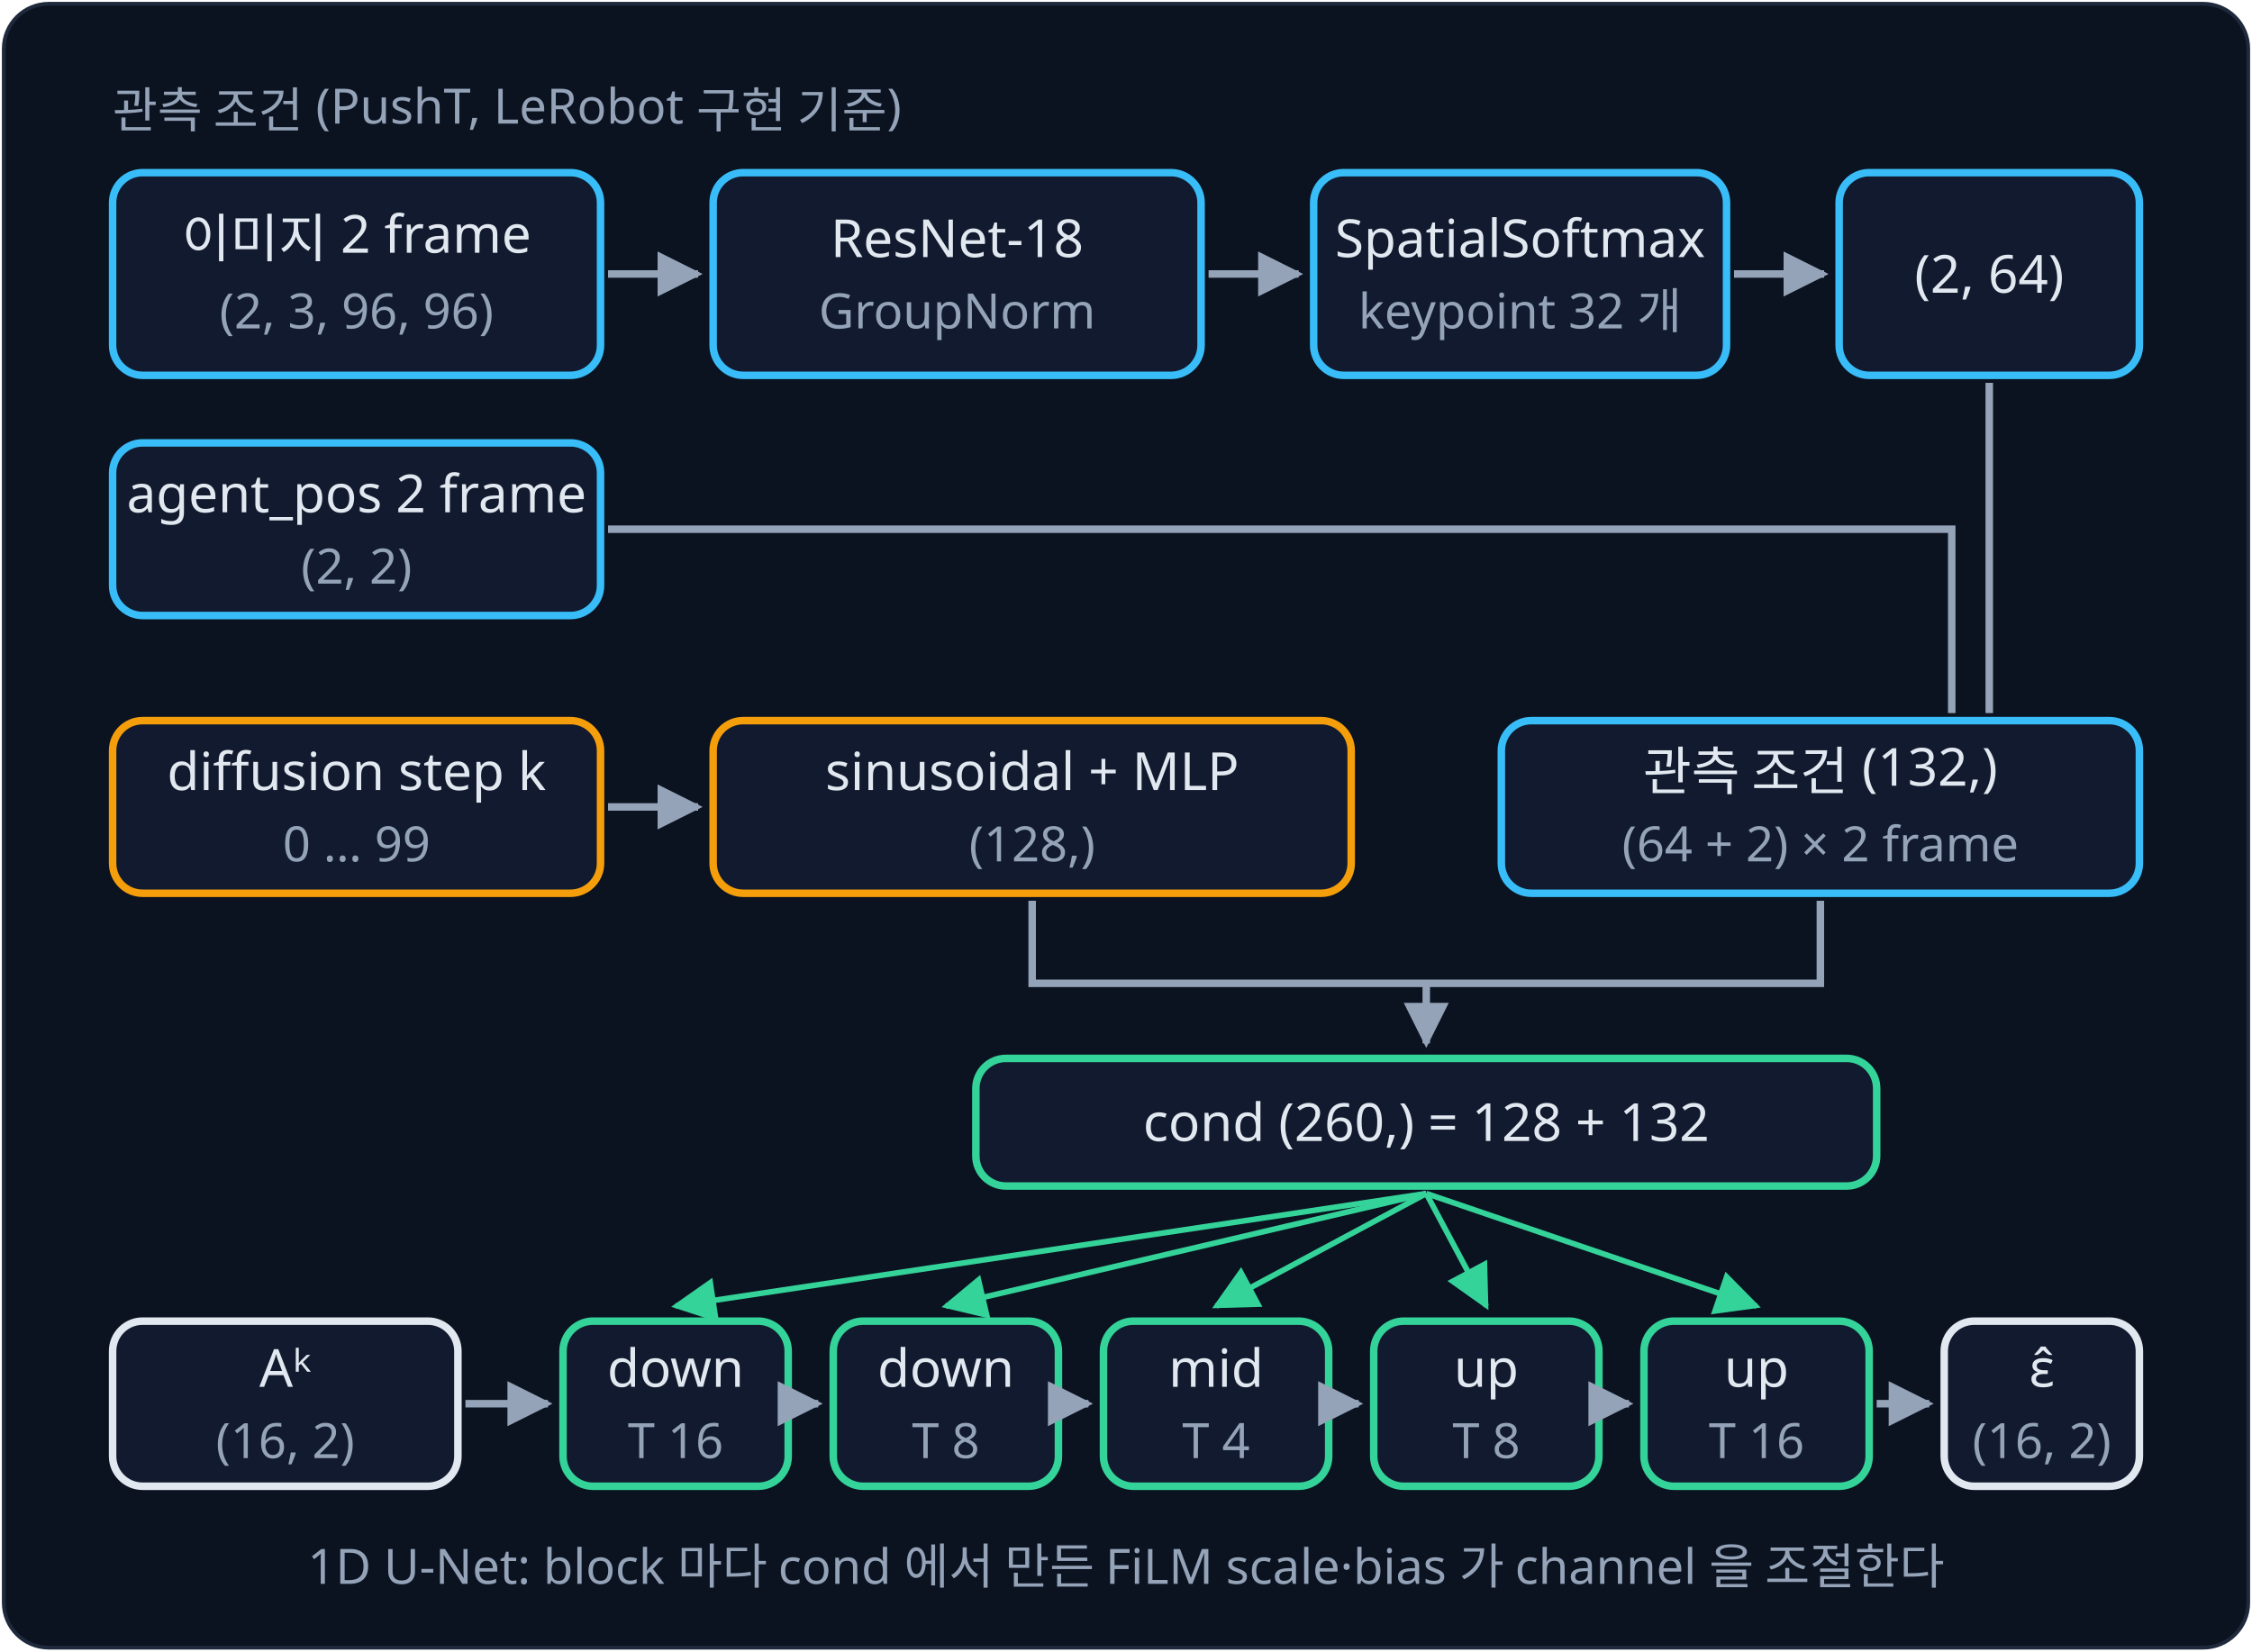
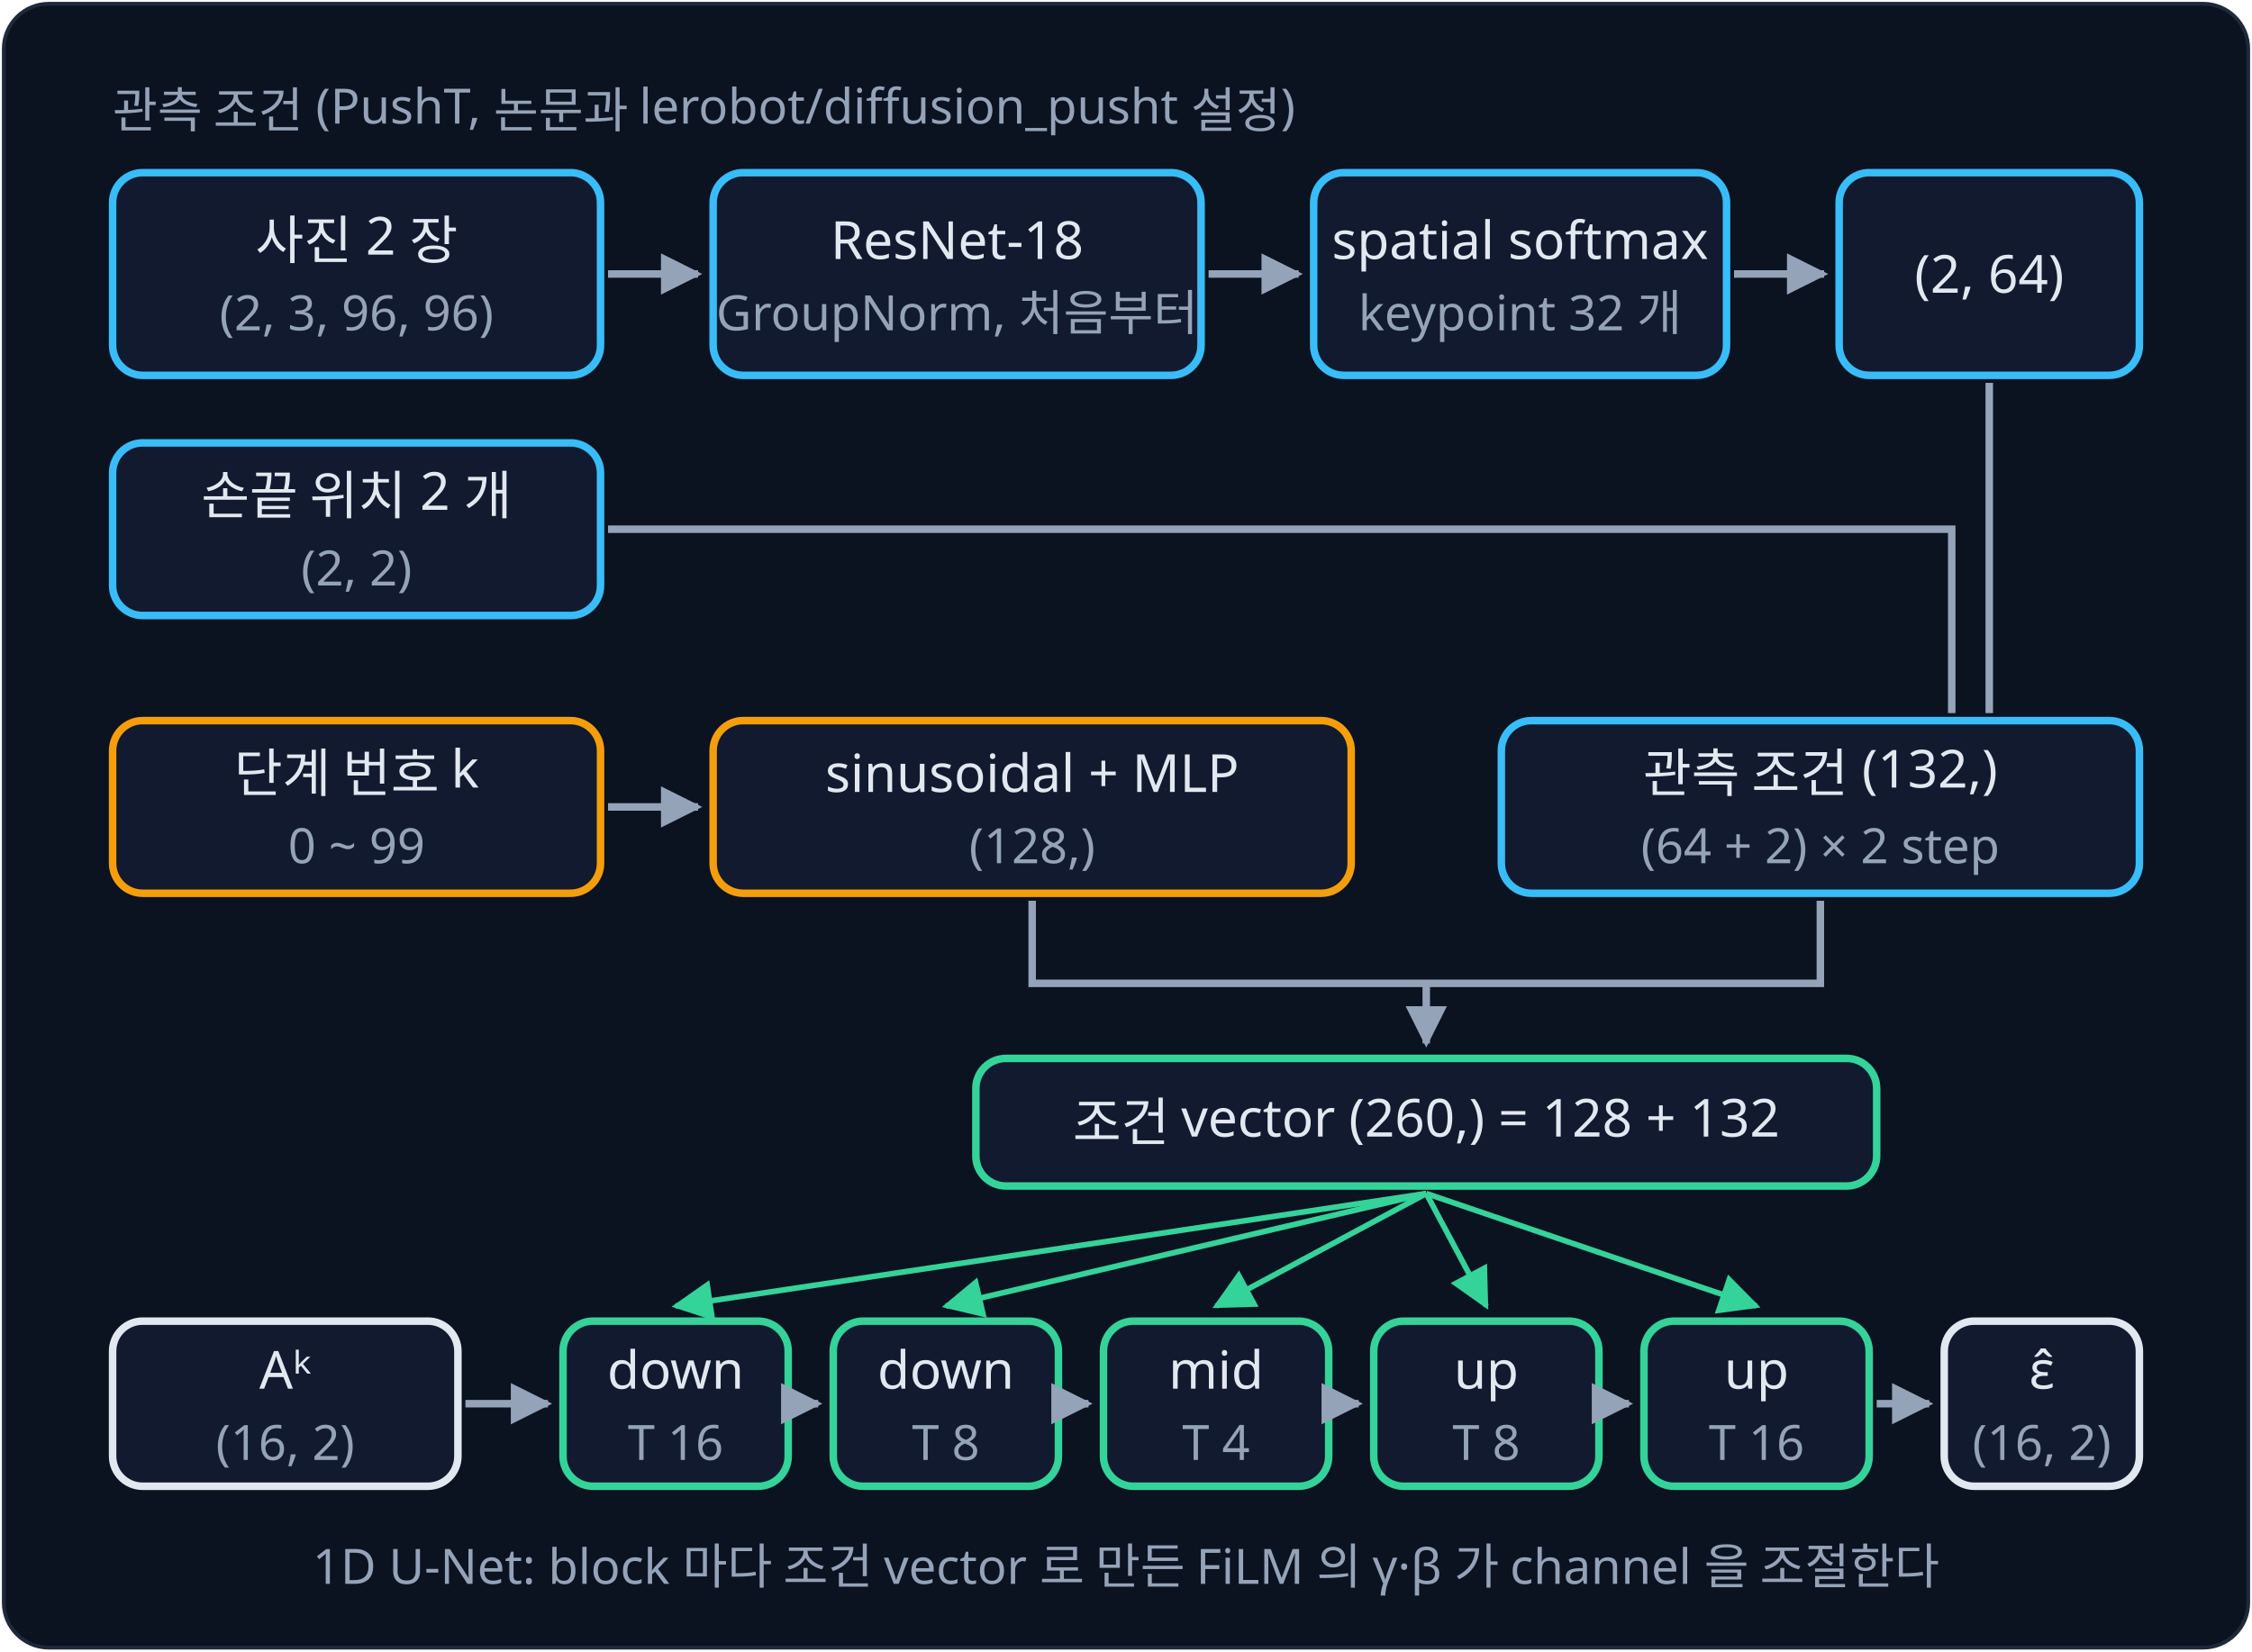
<svg xmlns="http://www.w3.org/2000/svg" viewBox="0 0 600 440" font-family="Pretendard, 'Apple SD Gothic Neo', 'Noto Sans KR', system-ui, sans-serif">
  <defs>
-     <marker id="arrow" viewBox="0 0 10 10" refX="9" refY="5" markerUnits="userSpaceOnUse" markerWidth="12" markerHeight="12" orient="auto-start-reverse">
+     <marker id="arrow-muted" viewBox="0 0 10 10" refX="9" refY="5" markerUnits="userSpaceOnUse" markerWidth="11" markerHeight="11" orient="auto-start-reverse">
      <path d="M0,0 L10,5 L0,10 z" fill="#94a3b8" />
    </marker>
-     <marker id="arrow-acc" viewBox="0 0 10 10" refX="9" refY="5" markerUnits="userSpaceOnUse" markerWidth="12" markerHeight="12" orient="auto-start-reverse">
+     <marker id="arrow-sky" viewBox="0 0 10 10" refX="9" refY="5" markerUnits="userSpaceOnUse" markerWidth="11" markerHeight="11" orient="auto-start-reverse">
      <path d="M0,0 L10,5 L0,10 z" fill="#38bdf8" />
    </marker>
-     <marker id="arrow-acc2" viewBox="0 0 10 10" refX="9" refY="5" markerUnits="userSpaceOnUse" markerWidth="12" markerHeight="12" orient="auto-start-reverse">
+     <marker id="arrow-amber" viewBox="0 0 10 10" refX="9" refY="5" markerUnits="userSpaceOnUse" markerWidth="11" markerHeight="11" orient="auto-start-reverse">
      <path d="M0,0 L10,5 L0,10 z" fill="#f59e0b" />
    </marker>
-     <marker id="arrow-acc3" viewBox="0 0 10 10" refX="9" refY="5" markerUnits="userSpaceOnUse" markerWidth="12" markerHeight="12" orient="auto-start-reverse">
+     <marker id="arrow-green" viewBox="0 0 10 10" refX="9" refY="5" markerUnits="userSpaceOnUse" markerWidth="11" markerHeight="11" orient="auto-start-reverse">
      <path d="M0,0 L10,5 L0,10 z" fill="#34d399" />
    </marker>
-     <marker id="arrow-err" viewBox="0 0 10 10" refX="9" refY="5" markerUnits="userSpaceOnUse" markerWidth="12" markerHeight="12" orient="auto-start-reverse">
+     <marker id="arrow-red" viewBox="0 0 10 10" refX="9" refY="5" markerUnits="userSpaceOnUse" markerWidth="11" markerHeight="11" orient="auto-start-reverse">
      <path d="M0,0 L10,5 L0,10 z" fill="#f87171" />
    </marker>
-     <marker id="arrow-txt" viewBox="0 0 10 10" refX="9" refY="5" markerUnits="userSpaceOnUse" markerWidth="12" markerHeight="12" orient="auto-start-reverse">
-       <path d="M0,0 L10,5 L0,10 z" fill="#e2e8f0" />
+     <marker id="arrow-violet" viewBox="0 0 10 10" refX="9" refY="5" markerUnits="userSpaceOnUse" markerWidth="11" markerHeight="11" orient="auto-start-reverse">
+       <path d="M0,0 L10,5 L0,10 z" fill="#a78bfa" />
    </marker>
  </defs>
  <rect x="1" y="1" width="598" height="438" rx="12" fill="#0b1220" stroke="#1e293b" />
-   <text x="30.0" y="34.0" fill="#94a3b8" font-size="13" text-anchor="start">관측 조건 (PushT, LeRobot 구현 기준)</text>
-   <rect x="30.0" y="46.0" width="130.0" height="54.0" rx="8" fill="#111a2e" stroke="#38bdf8" stroke-width="2" />
-   <text x="95.0" y="68.5" fill="#e2e8f0" font-size="14" text-anchor="middle">이미지 2 frame</text>
-   <text x="95.0" y="87.5" fill="#94a3b8" font-size="13" text-anchor="middle">(2, 3, 96, 96)</text>
-   <line x1="162.0" y1="73.0" x2="186.0" y2="73.0" stroke="#94a3b8" stroke-width="2" marker-end="url(#arrow)" />
-   <rect x="190.0" y="46.0" width="130.0" height="54.0" rx="8" fill="#111a2e" stroke="#38bdf8" stroke-width="2" />
-   <text x="255.0" y="68.5" fill="#e2e8f0" font-size="14" text-anchor="middle">ResNet-18</text>
-   <text x="255.0" y="87.5" fill="#94a3b8" font-size="13" text-anchor="middle">GroupNorm</text>
-   <line x1="322.0" y1="73.0" x2="346.0" y2="73.0" stroke="#94a3b8" stroke-width="2" marker-end="url(#arrow)" />
-   <rect x="350.0" y="46.0" width="110.0" height="54.0" rx="8" fill="#111a2e" stroke="#38bdf8" stroke-width="2" />
-   <text x="405.0" y="68.5" fill="#e2e8f0" font-size="14" text-anchor="middle">SpatialSoftmax</text>
-   <text x="405.0" y="87.5" fill="#94a3b8" font-size="13" text-anchor="middle">keypoint 32 개</text>
-   <line x1="462.0" y1="73.0" x2="486.0" y2="73.0" stroke="#94a3b8" stroke-width="2" marker-end="url(#arrow)" />
-   <rect x="490.0" y="46.0" width="80.0" height="54.0" rx="8" fill="#111a2e" stroke="#38bdf8" stroke-width="2" />
+   <text x="30" y="34" fill="#94a3b8" font-size="13" text-anchor="start">관측 조건 (PushT, 논문과 lerobot/diffusion_pusht 설정)</text>
+   <rect x="30" y="46" width="130" height="54" rx="8" fill="#111a2e" stroke="#38bdf8" stroke-width="2" />
+   <text x="95.0" y="69.0" fill="#e2e8f0" font-size="14" text-anchor="middle">사진 2 장</text>
+   <text x="95.0" y="88.0" fill="#94a3b8" font-size="13" text-anchor="middle">(2, 3, 96, 96)</text>
+   <line x1="162" y1="73" x2="186" y2="73" stroke="#94a3b8" stroke-width="2" marker-end="url(#arrow-muted)" />
+   <rect x="190" y="46" width="130" height="54" rx="8" fill="#111a2e" stroke="#38bdf8" stroke-width="2" />
+   <text x="255.0" y="69.0" fill="#e2e8f0" font-size="14" text-anchor="middle">ResNet-18</text>
+   <text x="255.0" y="88.0" fill="#94a3b8" font-size="13" text-anchor="middle">GroupNorm, 처음부터</text>
+   <line x1="322" y1="73" x2="346" y2="73" stroke="#94a3b8" stroke-width="2" marker-end="url(#arrow-muted)" />
+   <rect x="350" y="46" width="110" height="54" rx="8" fill="#111a2e" stroke="#38bdf8" stroke-width="2" />
+   <text x="405.0" y="69.0" fill="#e2e8f0" font-size="14" text-anchor="middle">spatial softmax</text>
+   <text x="405.0" y="88.0" fill="#94a3b8" font-size="13" text-anchor="middle">keypoint 32 개</text>
+   <line x1="462" y1="73" x2="486" y2="73" stroke="#94a3b8" stroke-width="2" marker-end="url(#arrow-muted)" />
+   <rect x="490" y="46" width="80" height="54" rx="8" fill="#111a2e" stroke="#38bdf8" stroke-width="2" />
  <text x="530.0" y="78.0" fill="#e2e8f0" font-size="14" text-anchor="middle">(2, 64)</text>
-   <rect x="30.0" y="118.0" width="130.0" height="46.0" rx="8" fill="#111a2e" stroke="#38bdf8" stroke-width="2" />
-   <text x="95.0" y="136.5" fill="#e2e8f0" font-size="14" text-anchor="middle">agent_pos 2 frame</text>
-   <text x="95.0" y="155.5" fill="#94a3b8" font-size="13" text-anchor="middle">(2, 2)</text>
+   <rect x="30" y="118" width="130" height="46" rx="8" fill="#111a2e" stroke="#38bdf8" stroke-width="2" />
+   <text x="95.0" y="137.0" fill="#e2e8f0" font-size="14" text-anchor="middle">손끝 위치 2 개</text>
+   <text x="95.0" y="156.0" fill="#94a3b8" font-size="13" text-anchor="middle">(2, 2)</text>
  <path d="M530,102 L530,190 M162,141 L520,141 L520,190" fill="none" stroke="#94a3b8" stroke-width="2" />
-   <rect x="400.0" y="192.0" width="170.0" height="46.0" rx="8" fill="#111a2e" stroke="#38bdf8" stroke-width="2" />
-   <text x="485.0" y="210.5" fill="#e2e8f0" font-size="14" text-anchor="middle">관측 조건 (132,)</text>
-   <text x="485.0" y="229.5" fill="#94a3b8" font-size="13" text-anchor="middle">(64 + 2) × 2 frame</text>
-   <rect x="30.0" y="192.0" width="130.0" height="46.0" rx="8" fill="#111a2e" stroke="#f59e0b" stroke-width="2" />
-   <text x="95.0" y="210.5" fill="#e2e8f0" font-size="14" text-anchor="middle">diffusion step k</text>
-   <text x="95.0" y="229.5" fill="#94a3b8" font-size="13" text-anchor="middle">0 … 99</text>
-   <line x1="162.0" y1="215.0" x2="186.0" y2="215.0" stroke="#94a3b8" stroke-width="2" marker-end="url(#arrow)" />
-   <rect x="190.0" y="192.0" width="170.0" height="46.0" rx="8" fill="#111a2e" stroke="#f59e0b" stroke-width="2" />
-   <text x="275.0" y="210.5" fill="#e2e8f0" font-size="14" text-anchor="middle">sinusoidal + MLP</text>
-   <text x="275.0" y="229.5" fill="#94a3b8" font-size="13" text-anchor="middle">(128,)</text>
+   <rect x="400" y="192" width="170" height="46" rx="8" fill="#111a2e" stroke="#38bdf8" stroke-width="2" />
+   <text x="485.0" y="211.0" fill="#e2e8f0" font-size="14" text-anchor="middle">관측 조건 (132,)</text>
+   <text x="485.0" y="230.0" fill="#94a3b8" font-size="13" text-anchor="middle">(64 + 2) × 2 step</text>
+   <rect x="30" y="192" width="130" height="46" rx="8" fill="#111a2e" stroke="#f59e0b" stroke-width="2" />
+   <text x="95.0" y="211.0" fill="#e2e8f0" font-size="14" text-anchor="middle">단계 번호 k</text>
+   <text x="95.0" y="230.0" fill="#94a3b8" font-size="13" text-anchor="middle">0 ~ 99</text>
+   <line x1="162" y1="215" x2="186" y2="215" stroke="#94a3b8" stroke-width="2" marker-end="url(#arrow-muted)" />
+   <rect x="190" y="192" width="170" height="46" rx="8" fill="#111a2e" stroke="#f59e0b" stroke-width="2" />
+   <text x="275.0" y="211.0" fill="#e2e8f0" font-size="14" text-anchor="middle">sinusoidal + MLP</text>
+   <text x="275.0" y="230.0" fill="#94a3b8" font-size="13" text-anchor="middle">(128,)</text>
  <path d="M275,240 L275,262 L485,262 L485,240" fill="none" stroke="#94a3b8" stroke-width="2" />
-   <line x1="380.0" y1="262.0" x2="380.0" y2="278.0" stroke="#94a3b8" stroke-width="2" marker-end="url(#arrow)" />
-   <rect x="260.0" y="282.0" width="240.0" height="34.0" rx="8" fill="#111a2e" stroke="#34d399" stroke-width="2" />
-   <text x="380.0" y="304.0" fill="#e2e8f0" font-size="14" text-anchor="middle">cond (260,) = 128 + 132</text>
-   <rect x="30.0" y="352.0" width="92.0" height="44.0" rx="8" fill="#111a2e" stroke="#e2e8f0" stroke-width="2" />
-   <text x="76.0" y="369.5" fill="#e2e8f0" font-size="14" text-anchor="middle">Aᵏ</text>
-   <text x="76.0" y="388.5" fill="#94a3b8" font-size="13" text-anchor="middle">(16, 2)</text>
-   <line x1="124.0" y1="374.0" x2="146.0" y2="374.0" stroke="#94a3b8" stroke-width="2" marker-end="url(#arrow)" />
-   <rect x="150.0" y="352.0" width="60.0" height="44.0" rx="8" fill="#111a2e" stroke="#34d399" stroke-width="2" />
-   <text x="180.0" y="369.5" fill="#e2e8f0" font-size="14" text-anchor="middle">down</text>
-   <text x="180.0" y="388.5" fill="#94a3b8" font-size="13" text-anchor="middle">T 16</text>
-   <line x1="380.0" y1="318.0" x2="180.0" y2="348.0" stroke="#34d399" stroke-width="1.5" marker-end="url(#arrow-acc3)" />
-   <line x1="212.0" y1="374.0" x2="218.0" y2="374.0" stroke="#94a3b8" stroke-width="2" marker-end="url(#arrow)" />
-   <rect x="222.0" y="352.0" width="60.0" height="44.0" rx="8" fill="#111a2e" stroke="#34d399" stroke-width="2" />
-   <text x="252.0" y="369.5" fill="#e2e8f0" font-size="14" text-anchor="middle">down</text>
-   <text x="252.0" y="388.5" fill="#94a3b8" font-size="13" text-anchor="middle">T 8</text>
-   <line x1="380.0" y1="318.0" x2="252.0" y2="348.0" stroke="#34d399" stroke-width="1.5" marker-end="url(#arrow-acc3)" />
-   <line x1="284.0" y1="374.0" x2="290.0" y2="374.0" stroke="#94a3b8" stroke-width="2" marker-end="url(#arrow)" />
-   <rect x="294.0" y="352.0" width="60.0" height="44.0" rx="8" fill="#111a2e" stroke="#34d399" stroke-width="2" />
-   <text x="324.0" y="369.5" fill="#e2e8f0" font-size="14" text-anchor="middle">mid</text>
-   <text x="324.0" y="388.5" fill="#94a3b8" font-size="13" text-anchor="middle">T 4</text>
-   <line x1="380.0" y1="318.0" x2="324.0" y2="348.0" stroke="#34d399" stroke-width="1.5" marker-end="url(#arrow-acc3)" />
-   <line x1="356.0" y1="374.0" x2="362.0" y2="374.0" stroke="#94a3b8" stroke-width="2" marker-end="url(#arrow)" />
-   <rect x="366.0" y="352.0" width="60.0" height="44.0" rx="8" fill="#111a2e" stroke="#34d399" stroke-width="2" />
-   <text x="396.0" y="369.5" fill="#e2e8f0" font-size="14" text-anchor="middle">up</text>
-   <text x="396.0" y="388.5" fill="#94a3b8" font-size="13" text-anchor="middle">T 8</text>
-   <line x1="380.0" y1="318.0" x2="396.0" y2="348.0" stroke="#34d399" stroke-width="1.5" marker-end="url(#arrow-acc3)" />
-   <line x1="428.0" y1="374.0" x2="434.0" y2="374.0" stroke="#94a3b8" stroke-width="2" marker-end="url(#arrow)" />
-   <rect x="438.0" y="352.0" width="60.0" height="44.0" rx="8" fill="#111a2e" stroke="#34d399" stroke-width="2" />
-   <text x="468.0" y="369.5" fill="#e2e8f0" font-size="14" text-anchor="middle">up</text>
-   <text x="468.0" y="388.5" fill="#94a3b8" font-size="13" text-anchor="middle">T 16</text>
-   <line x1="380.0" y1="318.0" x2="468.0" y2="348.0" stroke="#34d399" stroke-width="1.5" marker-end="url(#arrow-acc3)" />
-   <line x1="500.0" y1="374.0" x2="514.0" y2="374.0" stroke="#94a3b8" stroke-width="2" marker-end="url(#arrow)" />
-   <rect x="518.0" y="352.0" width="52.0" height="44.0" rx="8" fill="#111a2e" stroke="#e2e8f0" stroke-width="2" />
-   <text x="544.0" y="369.5" fill="#e2e8f0" font-size="14" text-anchor="middle">ε̂</text>
-   <text x="544.0" y="388.5" fill="#94a3b8" font-size="13" text-anchor="middle">(16, 2)</text>
-   <text x="300.0" y="422.0" fill="#94a3b8" font-size="13" text-anchor="middle">1D U-Net: block 마다 cond 에서 만든 FiLM scale·bias 가 channel 을 조절한다</text>
+   <line x1="380" y1="262" x2="380" y2="278" stroke="#94a3b8" stroke-width="2" marker-end="url(#arrow-muted)" />
+   <rect x="260" y="282" width="240" height="34" rx="8" fill="#111a2e" stroke="#34d399" stroke-width="2" />
+   <text x="380.0" y="304.0" fill="#e2e8f0" font-size="14" text-anchor="middle">조건 vector (260,) = 128 + 132</text>
+   <rect x="30" y="352" width="92" height="44" rx="8" fill="#111a2e" stroke="#e2e8f0" stroke-width="2" />
+   <text x="76.0" y="370.0" fill="#e2e8f0" font-size="14" text-anchor="middle">Aᵏ</text>
+   <text x="76.0" y="389.0" fill="#94a3b8" font-size="13" text-anchor="middle">(16, 2)</text>
+   <line x1="124" y1="374" x2="146" y2="374" stroke="#94a3b8" stroke-width="2" marker-end="url(#arrow-muted)" />
+   <rect x="150" y="352" width="60" height="44" rx="8" fill="#111a2e" stroke="#34d399" stroke-width="2" />
+   <text x="180.0" y="370.0" fill="#e2e8f0" font-size="14" text-anchor="middle">down</text>
+   <text x="180.0" y="389.0" fill="#94a3b8" font-size="13" text-anchor="middle">T 16</text>
+   <line x1="380" y1="318" x2="180" y2="348" stroke="#34d399" stroke-width="1.5" marker-end="url(#arrow-green)" />
+   <line x1="212" y1="374" x2="218" y2="374" stroke="#94a3b8" stroke-width="2" marker-end="url(#arrow-muted)" />
+   <rect x="222" y="352" width="60" height="44" rx="8" fill="#111a2e" stroke="#34d399" stroke-width="2" />
+   <text x="252.0" y="370.0" fill="#e2e8f0" font-size="14" text-anchor="middle">down</text>
+   <text x="252.0" y="389.0" fill="#94a3b8" font-size="13" text-anchor="middle">T 8</text>
+   <line x1="380" y1="318" x2="252" y2="348" stroke="#34d399" stroke-width="1.5" marker-end="url(#arrow-green)" />
+   <line x1="284" y1="374" x2="290" y2="374" stroke="#94a3b8" stroke-width="2" marker-end="url(#arrow-muted)" />
+   <rect x="294" y="352" width="60" height="44" rx="8" fill="#111a2e" stroke="#34d399" stroke-width="2" />
+   <text x="324.0" y="370.0" fill="#e2e8f0" font-size="14" text-anchor="middle">mid</text>
+   <text x="324.0" y="389.0" fill="#94a3b8" font-size="13" text-anchor="middle">T 4</text>
+   <line x1="380" y1="318" x2="324" y2="348" stroke="#34d399" stroke-width="1.5" marker-end="url(#arrow-green)" />
+   <line x1="356" y1="374" x2="362" y2="374" stroke="#94a3b8" stroke-width="2" marker-end="url(#arrow-muted)" />
+   <rect x="366" y="352" width="60" height="44" rx="8" fill="#111a2e" stroke="#34d399" stroke-width="2" />
+   <text x="396.0" y="370.0" fill="#e2e8f0" font-size="14" text-anchor="middle">up</text>
+   <text x="396.0" y="389.0" fill="#94a3b8" font-size="13" text-anchor="middle">T 8</text>
+   <line x1="380" y1="318" x2="396" y2="348" stroke="#34d399" stroke-width="1.5" marker-end="url(#arrow-green)" />
+   <line x1="428" y1="374" x2="434" y2="374" stroke="#94a3b8" stroke-width="2" marker-end="url(#arrow-muted)" />
+   <rect x="438" y="352" width="60" height="44" rx="8" fill="#111a2e" stroke="#34d399" stroke-width="2" />
+   <text x="468.0" y="370.0" fill="#e2e8f0" font-size="14" text-anchor="middle">up</text>
+   <text x="468.0" y="389.0" fill="#94a3b8" font-size="13" text-anchor="middle">T 16</text>
+   <line x1="380" y1="318" x2="468" y2="348" stroke="#34d399" stroke-width="1.5" marker-end="url(#arrow-green)" />
+   <line x1="500" y1="374" x2="514" y2="374" stroke="#94a3b8" stroke-width="2" marker-end="url(#arrow-muted)" />
+   <rect x="518" y="352" width="52" height="44" rx="8" fill="#111a2e" stroke="#e2e8f0" stroke-width="2" />
+   <text x="544.0" y="370.0" fill="#e2e8f0" font-size="14" text-anchor="middle">ε̂</text>
+   <text x="544.0" y="389.0" fill="#94a3b8" font-size="13" text-anchor="middle">(16, 2)</text>
+   <text x="300" y="422" fill="#94a3b8" font-size="13" text-anchor="middle">1D U-Net: block 마다 조건 vector 로 만든 FiLM 의 γ·β 가 channel 을 조절한다</text>
</svg>
